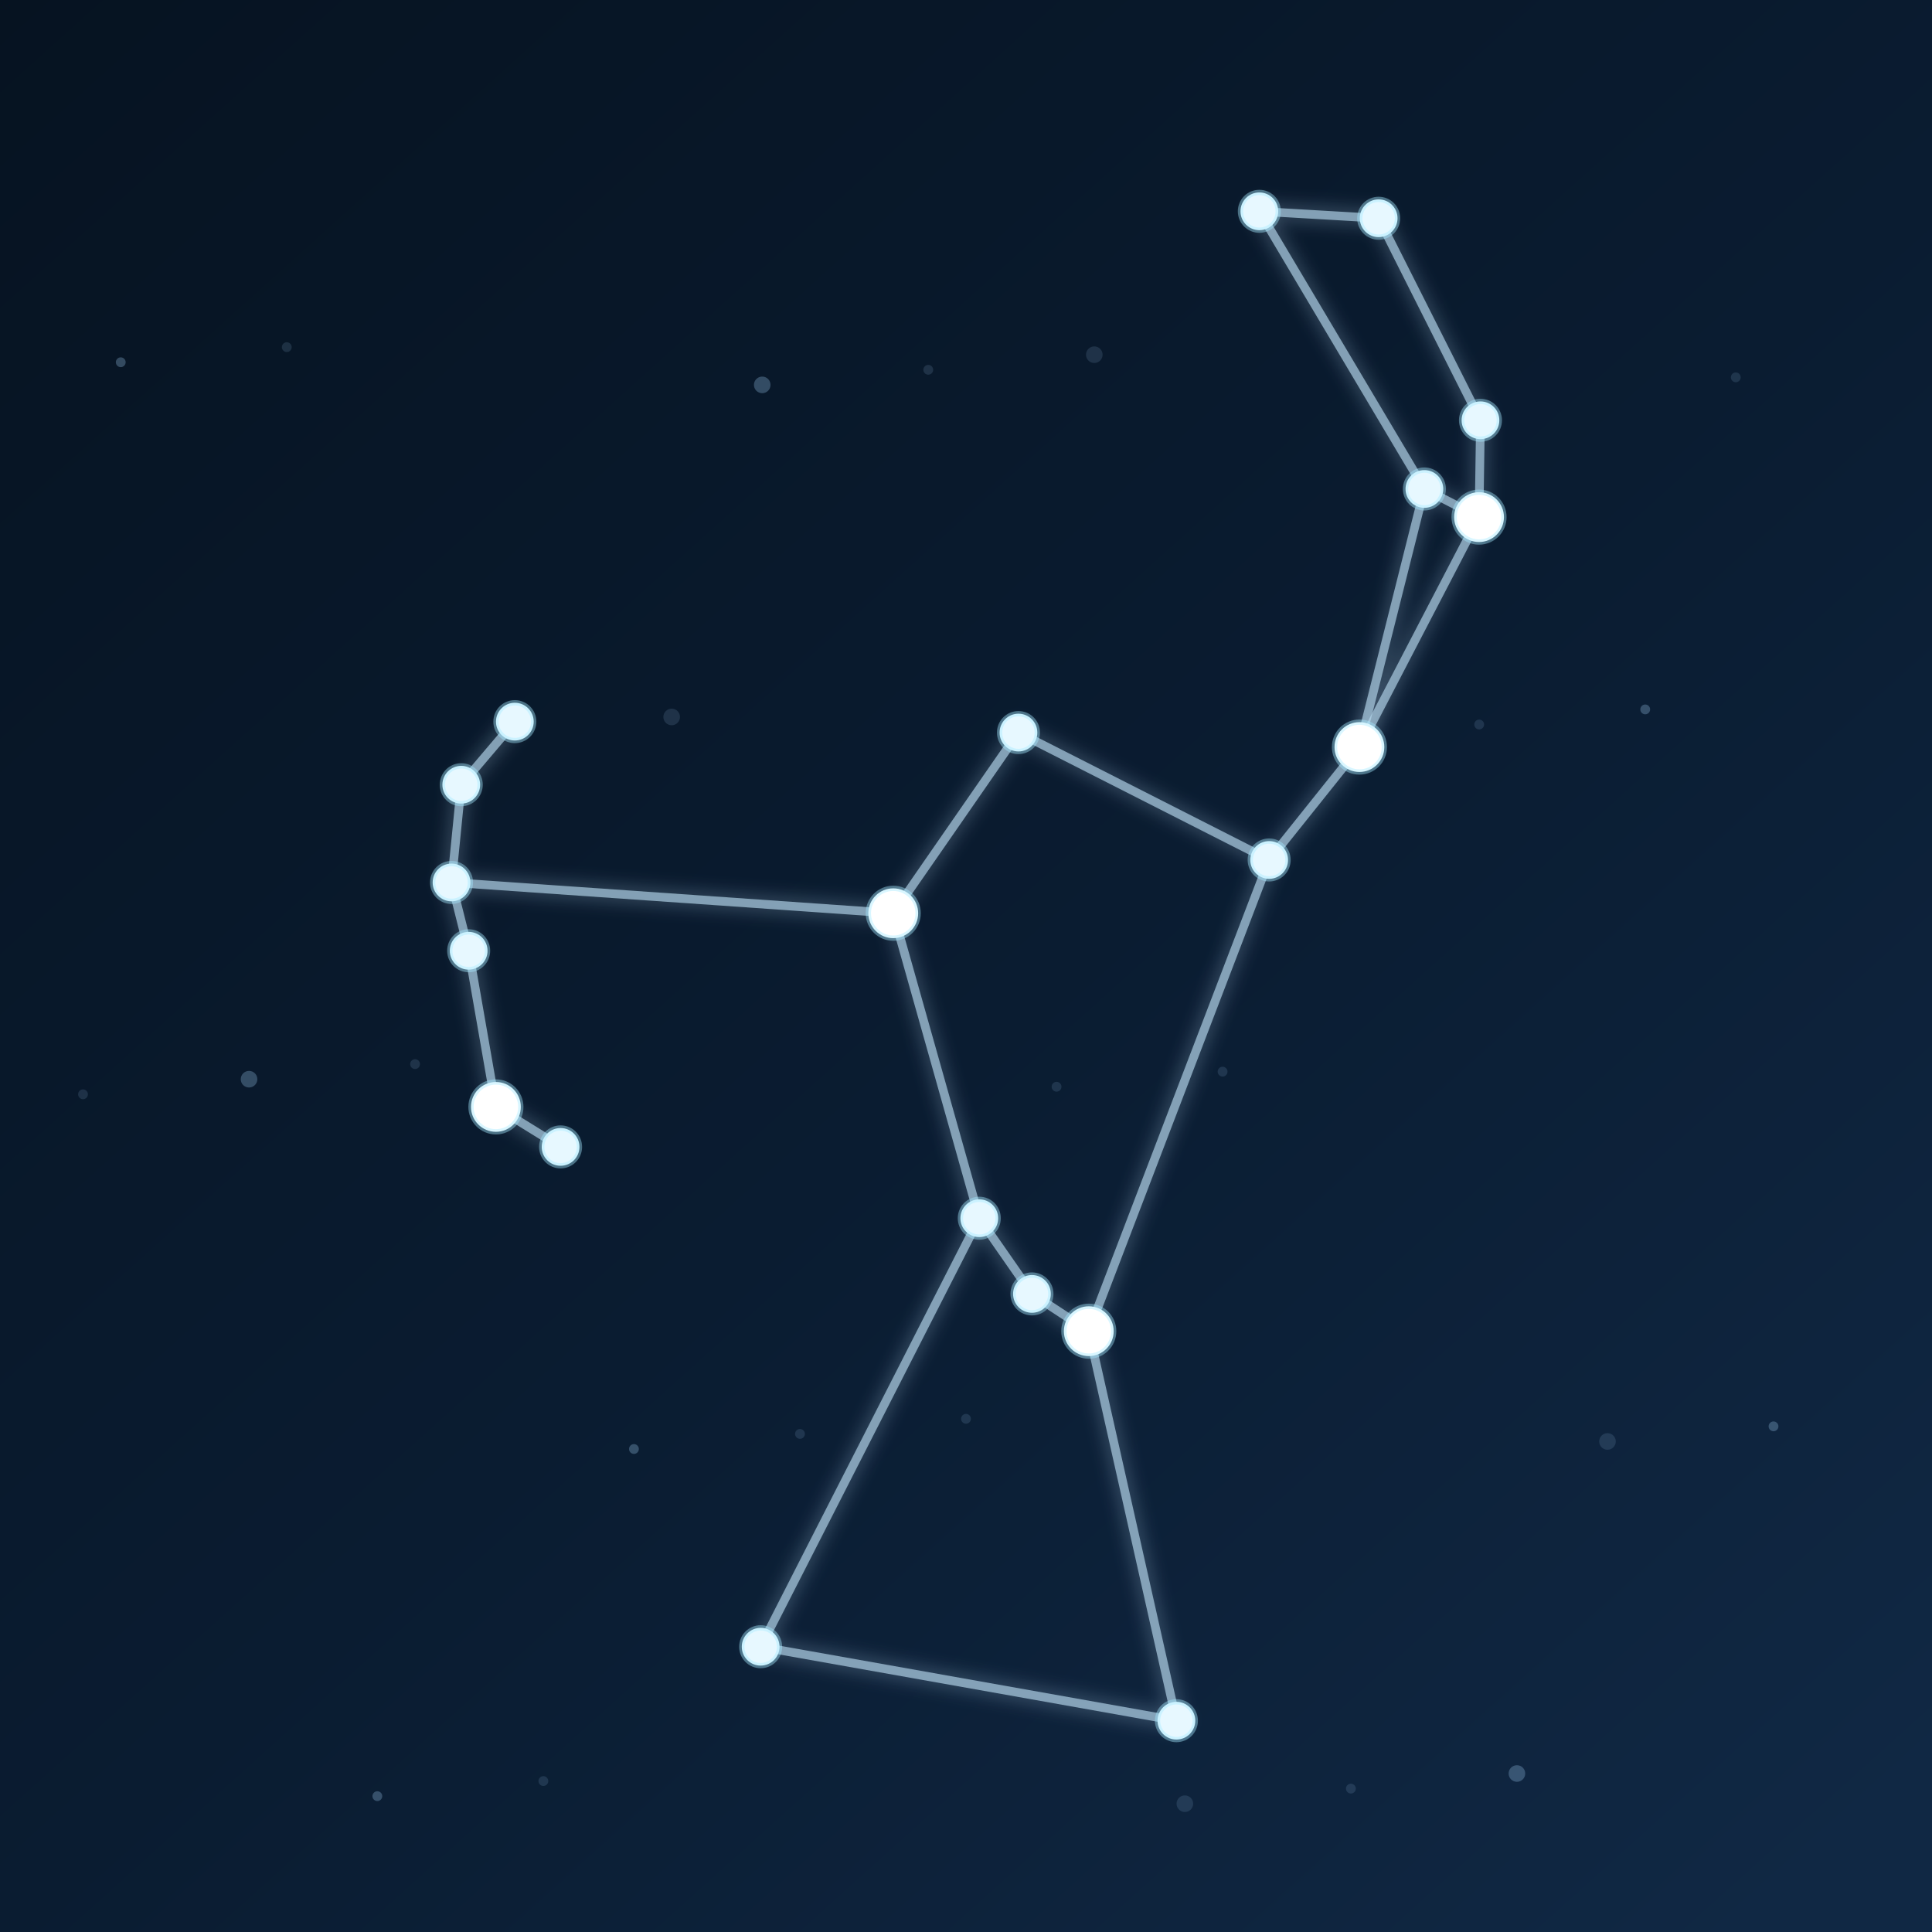
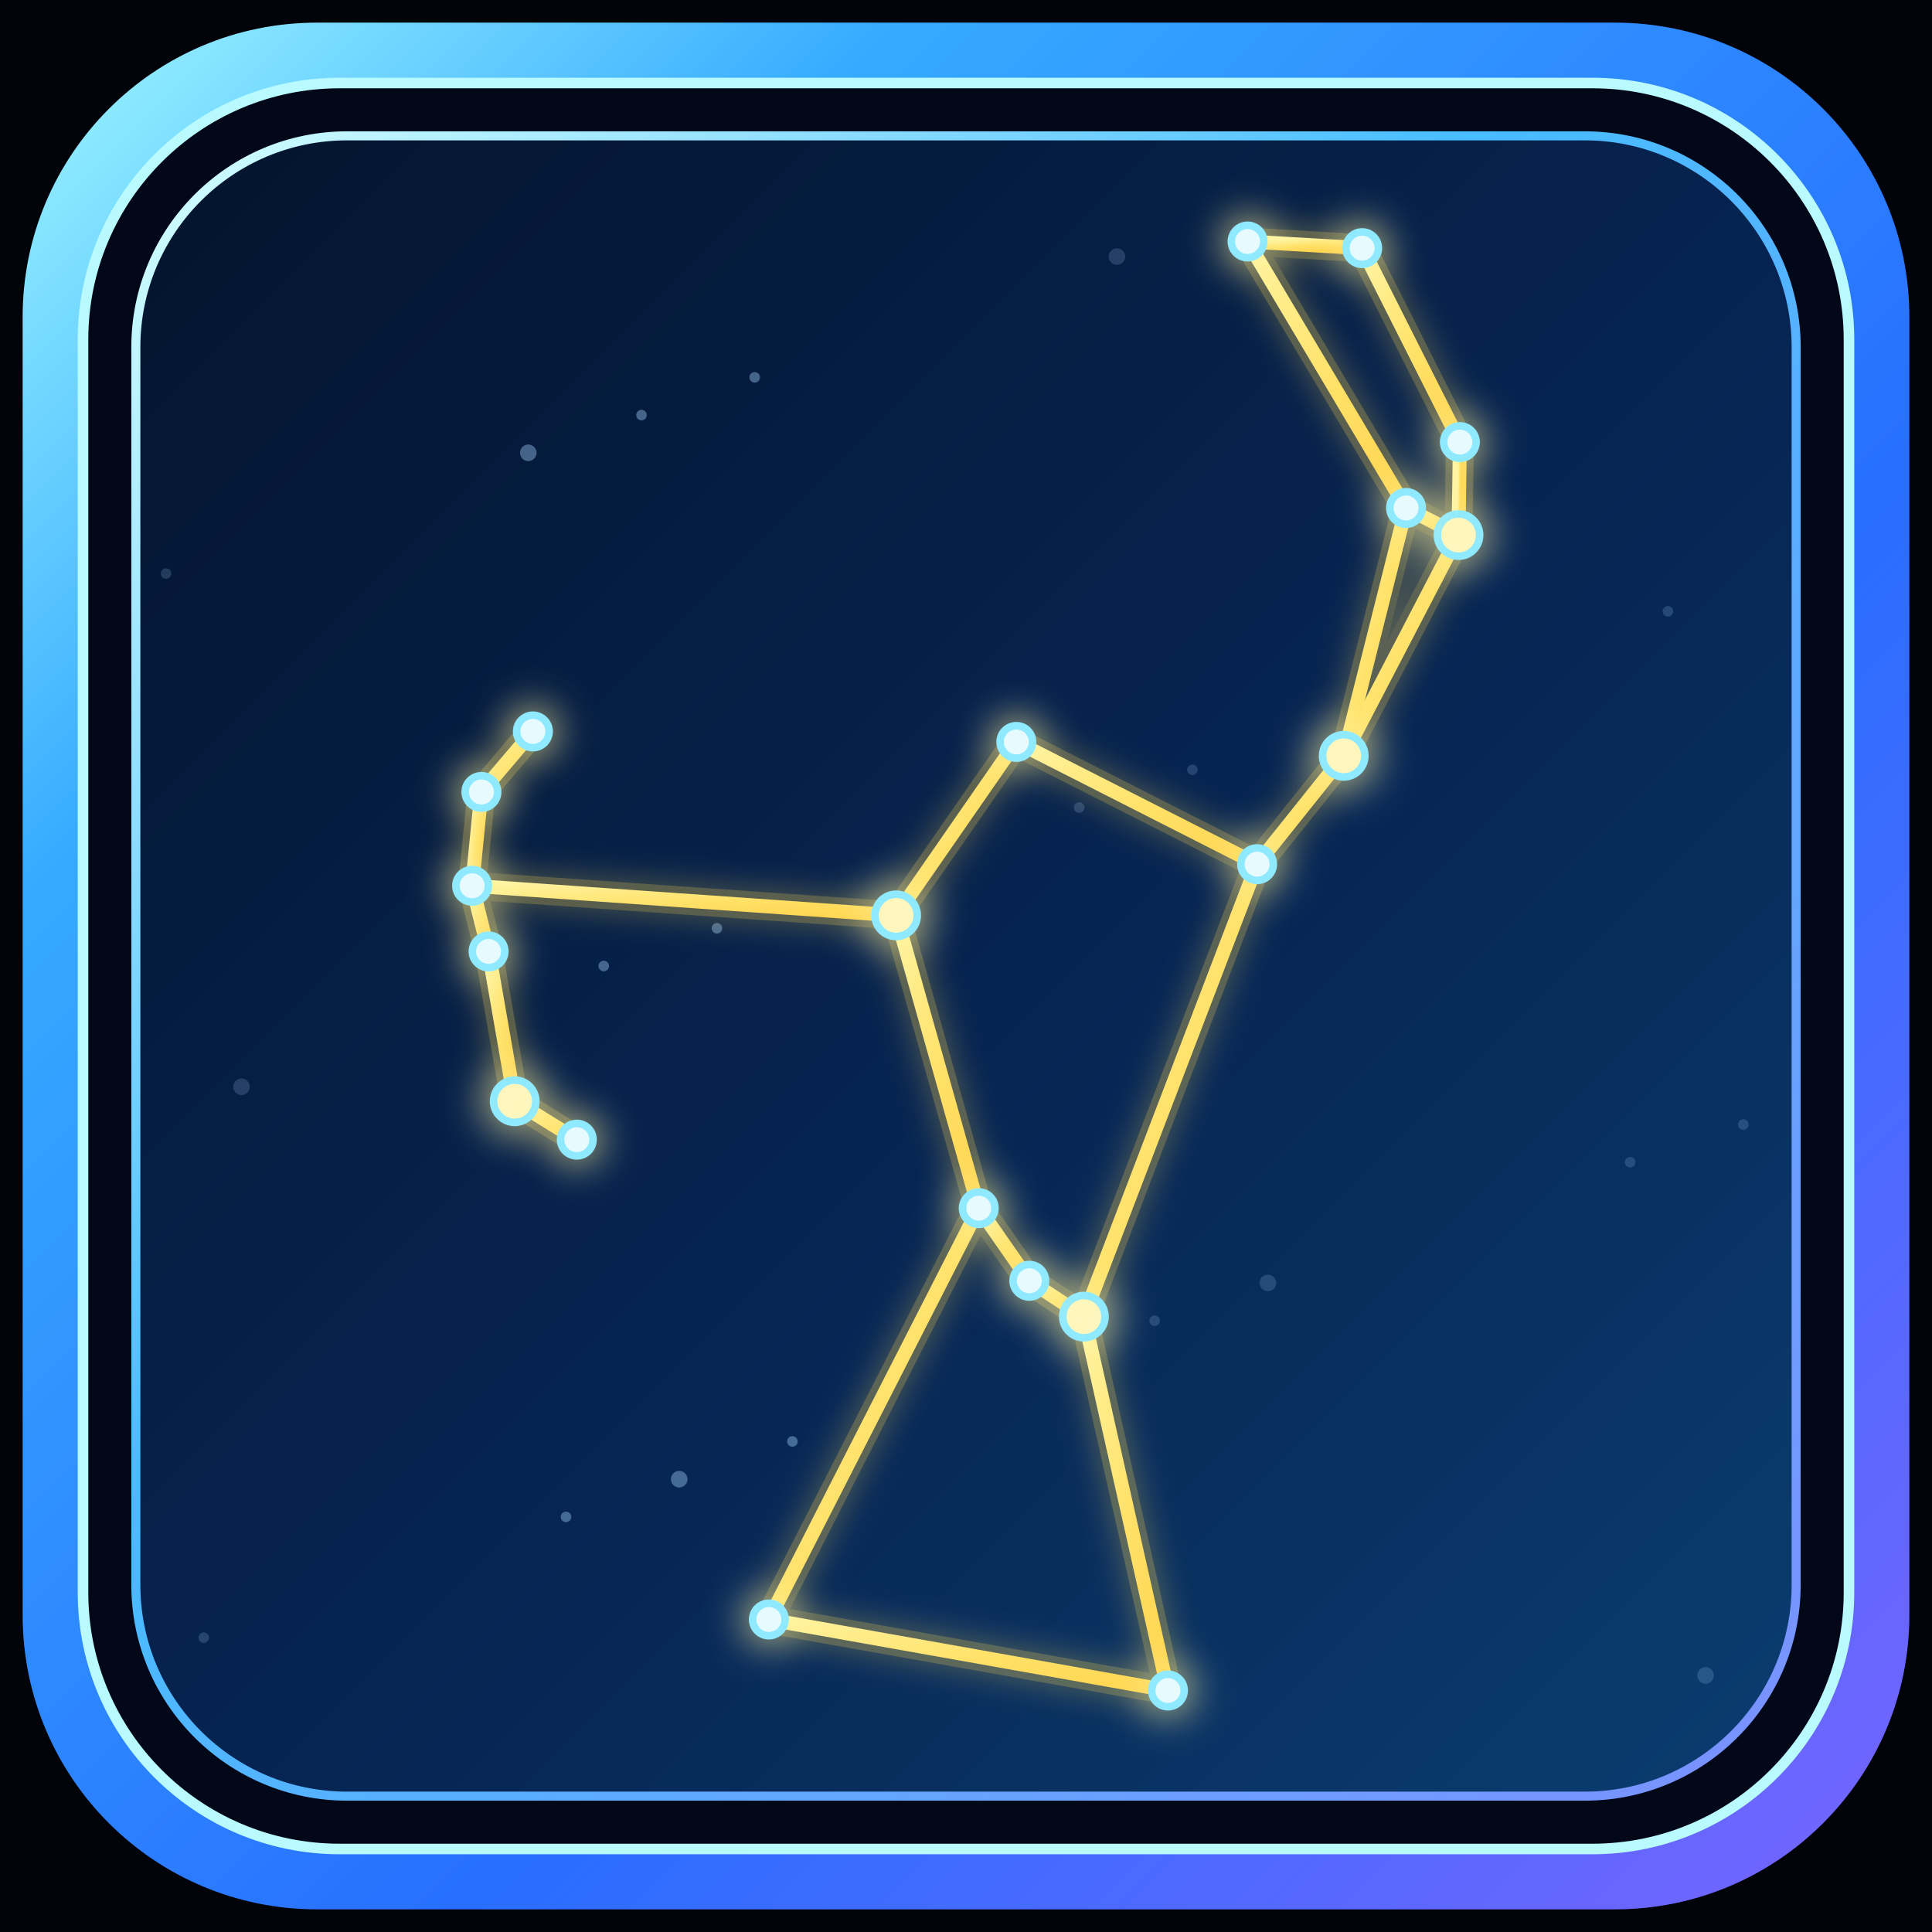
<svg xmlns="http://www.w3.org/2000/svg" width="256" height="256" viewBox="0 0 256 256">
  <defs>
-     <linearGradient id="space" x1="0" y1="0" x2=".9" y2="1">
-       <stop offset="0" stop-color="#061321" />
-       <stop offset=".55" stop-color="#0a1c31" />
-       <stop offset="1" stop-color="#102844" />
+     <linearGradient id="rim" x1="0" y1="0" x2="1" y2="1">
+       <stop offset="0" stop-color="#9ff7ff" />
+       <stop offset=".23" stop-color="#35aaff" />
+       <stop offset=".62" stop-color="#286eff" />
+       <stop offset="1" stop-color="#7864ff" />
    </linearGradient>
-     <filter id="soft" x="-30%" y="-30%" width="160%" height="160%">
-       <feGaussianBlur stdDeviation="1.1" />
+     <linearGradient id="rimInner" x1="0" y1="0" x2="1" y2="1">
+       <stop offset="0" stop-color="#d4ffff" />
+       <stop offset=".4" stop-color="#48bdff" />
+       <stop offset="1" stop-color="#7b91ff" />
+     </linearGradient>
+     <linearGradient id="space" x1="0" y1="0" x2="1" y2="1">
+       <stop offset="0" stop-color="#04142e" />
+       <stop offset=".55" stop-color="#062553" />
+       <stop offset="1" stop-color="#0b3d70" />
+     </linearGradient>
+     <linearGradient id="line" x1="0" y1="0" x2="1" y2="1">
+       <stop offset="0" stop-color="#fff4a1" />
+       <stop offset=".52" stop-color="#ffe26a" />
+       <stop offset="1" stop-color="#ffd44d" />
+     </linearGradient>
+     <filter id="lineGlow" x="-40%" y="-40%" width="180%" height="180%">
+       <feGaussianBlur stdDeviation="2.2" result="blur" />
+       <feMerge>
+         <feMergeNode in="blur" />
+         <feMergeNode in="SourceGraphic" />
+       </feMerge>
+     </filter>
+     <filter id="starGlow" x="-100%" y="-100%" width="300%" height="300%">
+       <feGaussianBlur stdDeviation="2.4" />
    </filter>
  </defs>
-   <rect width="256" height="256" fill="url(#space)" />
-   <circle cx="101" cy="51" r="1.1" fill="#91bce1" opacity="0.32" />
-   <circle cx="11" cy="145" r="0.65" fill="#91bce1" opacity="0.16" />
-   <circle cx="84" cy="192" r="0.65" fill="#91bce1" opacity="0.32" />
-   <circle cx="157" cy="239" r="1.1" fill="#91bce1" opacity="0.16" />
-   <circle cx="230" cy="50" r="0.65" fill="#91bce1" opacity="0.16" />
-   <circle cx="140" cy="144" r="0.65" fill="#91bce1" opacity="0.16" />
-   <circle cx="213" cy="191" r="1.1" fill="#91bce1" opacity="0.16" />
-   <circle cx="50" cy="238" r="0.65" fill="#91bce1" opacity="0.32" />
-   <circle cx="123" cy="49" r="0.65" fill="#91bce1" opacity="0.16" />
-   <circle cx="196" cy="96" r="0.65" fill="#91bce1" opacity="0.16" />
-   <circle cx="33" cy="143" r="1.1" fill="#91bce1" opacity="0.32" />
-   <circle cx="106" cy="190" r="0.65" fill="#91bce1" opacity="0.16" />
-   <circle cx="179" cy="237" r="0.65" fill="#91bce1" opacity="0.16" />
-   <circle cx="16" cy="48" r="0.65" fill="#91bce1" opacity="0.32" />
-   <circle cx="89" cy="95" r="1.1" fill="#91bce1" opacity="0.16" />
-   <circle cx="162" cy="142" r="0.65" fill="#91bce1" opacity="0.16" />
-   <circle cx="235" cy="189" r="0.65" fill="#91bce1" opacity="0.32" />
-   <circle cx="72" cy="236" r="0.65" fill="#91bce1" opacity="0.16" />
-   <circle cx="145" cy="47" r="1.1" fill="#91bce1" opacity="0.16" />
-   <circle cx="218" cy="94" r="0.65" fill="#91bce1" opacity="0.32" />
-   <circle cx="55" cy="141" r="0.65" fill="#91bce1" opacity="0.16" />
-   <circle cx="128" cy="188" r="0.65" fill="#91bce1" opacity="0.16" />
-   <circle cx="201" cy="235" r="1.1" fill="#91bce1" opacity="0.32" />
-   <circle cx="38" cy="46" r="0.65" fill="#91bce1" opacity="0.16" />
-   <g fill="none" stroke="#a7c7df" stroke-opacity=".27" stroke-width="2.2" stroke-linecap="round" stroke-linejoin="round" filter="url(#soft)">
-     <line x1="144.27" y1="176.39" x2="136.74" y2="171.45" />
-     <line x1="144.27" y1="176.39" x2="168.17" y2="113.95" />
-     <line x1="144.27" y1="176.39" x2="155.88" y2="228.00" />
-     <line x1="136.74" y1="171.45" x2="129.76" y2="161.42" />
-     <line x1="129.76" y1="161.42" x2="100.79" y2="218.20" />
-     <line x1="129.76" y1="161.42" x2="118.36" y2="121.01" />
-     <line x1="196.17" y1="55.69" x2="195.98" y2="68.52" />
-     <line x1="196.17" y1="55.69" x2="182.68" y2="28.92" />
-     <line x1="195.98" y1="68.52" x2="188.74" y2="64.79" />
-     <line x1="195.98" y1="68.52" x2="180.13" y2="98.99" />
-     <line x1="182.68" y1="28.92" x2="166.87" y2="28.00" />
-     <line x1="166.87" y1="28.00" x2="188.74" y2="64.79" />
-     <line x1="188.74" y1="64.79" x2="180.13" y2="98.99" />
-     <line x1="180.13" y1="98.99" x2="168.17" y2="113.95" />
-     <line x1="168.17" y1="113.95" x2="134.95" y2="97.07" />
-     <line x1="155.88" y1="228.00" x2="100.79" y2="218.20" />
-     <line x1="118.36" y1="121.01" x2="134.95" y2="97.07" />
-     <line x1="118.36" y1="121.01" x2="59.83" y2="116.93" />
-     <line x1="59.83" y1="116.93" x2="62.10" y2="125.98" />
-     <line x1="59.83" y1="116.93" x2="61.12" y2="103.98" />
-     <line x1="62.10" y1="125.98" x2="65.71" y2="146.67" />
-     <line x1="65.71" y1="146.67" x2="74.28" y2="151.97" />
-     <line x1="61.12" y1="103.98" x2="68.22" y2="95.62" />
+   <rect width="256" height="256" rx="0" fill="#010308" />
+   <rect x="3" y="3" width="250" height="250" rx="39" fill="url(#rim)" />
+   <rect x="11" y="11" width="234" height="234" rx="34" fill="#020817" stroke="#b9faff" stroke-width="1.4" />
+   <rect x="18" y="18" width="220" height="220" rx="28" fill="url(#space)" stroke="url(#rimInner)" stroke-width="1.2" />
+   <circle cx="70" cy="60" r="1.1" fill="#9ec9f0" opacity="0.42" />
+   <circle cx="143" cy="107" r="0.7" fill="#9ec9f0" opacity="0.2" />
+   <circle cx="216" cy="154" r="0.7" fill="#9ec9f0" opacity="0.2" />
+   <circle cx="75" cy="201" r="0.7" fill="#9ec9f0" opacity="0.42" />
+   <circle cx="148" cy="34" r="1.1" fill="#9ec9f0" opacity="0.2" />
+   <circle cx="221" cy="81" r="0.7" fill="#9ec9f0" opacity="0.2" />
+   <circle cx="80" cy="128" r="0.7" fill="#9ec9f0" opacity="0.42" />
+   <circle cx="153" cy="175" r="0.7" fill="#9ec9f0" opacity="0.2" />
+   <circle cx="226" cy="222" r="1.1" fill="#9ec9f0" opacity="0.2" />
+   <circle cx="85" cy="55" r="0.7" fill="#9ec9f0" opacity="0.42" />
+   <circle cx="158" cy="102" r="0.7" fill="#9ec9f0" opacity="0.2" />
+   <circle cx="231" cy="149" r="0.7" fill="#9ec9f0" opacity="0.2" />
+   <circle cx="90" cy="196" r="1.1" fill="#9ec9f0" opacity="0.42" />
+   <circle cx="22" cy="76" r="0.7" fill="#9ec9f0" opacity="0.2" />
+   <circle cx="95" cy="123" r="0.7" fill="#9ec9f0" opacity="0.42" />
+   <circle cx="168" cy="170" r="1.1" fill="#9ec9f0" opacity="0.2" />
+   <circle cx="27" cy="217" r="0.7" fill="#9ec9f0" opacity="0.2" />
+   <circle cx="100" cy="50" r="0.7" fill="#9ec9f0" opacity="0.42" />
+   <circle cx="32" cy="144" r="1.1" fill="#9ec9f0" opacity="0.2" />
+   <circle cx="105" cy="191" r="0.7" fill="#9ec9f0" opacity="0.42" />
+   <g fill="none" stroke="#ffd957" stroke-width="3.7" stroke-linecap="round" stroke-linejoin="round" opacity=".34" filter="url(#lineGlow)">
+     <line x1="143.62" y1="174.46" x2="136.39" y2="169.71" />
+     <line x1="143.62" y1="174.46" x2="166.57" y2="114.51" />
+     <line x1="143.62" y1="174.46" x2="154.76" y2="224.00" />
+     <line x1="136.39" y1="169.71" x2="129.69" y2="160.09" />
+     <line x1="129.69" y1="160.09" x2="101.88" y2="214.59" />
+     <line x1="129.69" y1="160.09" x2="118.74" y2="121.29" />
+     <line x1="193.44" y1="58.58" x2="193.26" y2="70.90" />
+     <line x1="193.44" y1="58.58" x2="180.49" y2="32.88" />
+     <line x1="193.26" y1="70.90" x2="186.31" y2="67.31" />
+     <line x1="193.26" y1="70.90" x2="178.05" y2="100.15" />
+     <line x1="180.49" y1="32.88" x2="165.31" y2="32.00" />
+     <line x1="165.31" y1="32.00" x2="186.31" y2="67.31" />
+     <line x1="186.31" y1="67.31" x2="178.05" y2="100.15" />
+     <line x1="178.05" y1="100.15" x2="166.57" y2="114.51" />
+     <line x1="166.57" y1="114.51" x2="134.67" y2="98.31" />
+     <line x1="154.76" y1="224.00" x2="101.88" y2="214.59" />
+     <line x1="118.74" y1="121.29" x2="134.67" y2="98.31" />
+     <line x1="118.74" y1="121.29" x2="62.56" y2="117.37" />
+     <line x1="62.56" y1="117.37" x2="64.74" y2="126.07" />
+     <line x1="62.56" y1="117.37" x2="63.79" y2="104.94" />
+     <line x1="64.74" y1="126.07" x2="68.20" y2="145.92" />
+     <line x1="68.20" y1="145.92" x2="76.43" y2="151.01" />
+     <line x1="63.79" y1="104.94" x2="70.61" y2="96.92" />
  </g>
-   <g fill="none" stroke="#b6d7ec" stroke-opacity=".65" stroke-width="1.15" stroke-linecap="round" stroke-linejoin="round">
-     <line x1="144.27" y1="176.39" x2="136.74" y2="171.45" />
-     <line x1="144.27" y1="176.39" x2="168.17" y2="113.95" />
-     <line x1="144.27" y1="176.39" x2="155.88" y2="228.00" />
-     <line x1="136.74" y1="171.45" x2="129.76" y2="161.42" />
-     <line x1="129.76" y1="161.42" x2="100.79" y2="218.20" />
-     <line x1="129.76" y1="161.42" x2="118.36" y2="121.01" />
-     <line x1="196.17" y1="55.69" x2="195.98" y2="68.52" />
-     <line x1="196.17" y1="55.69" x2="182.68" y2="28.92" />
-     <line x1="195.98" y1="68.52" x2="188.74" y2="64.79" />
-     <line x1="195.98" y1="68.52" x2="180.13" y2="98.99" />
-     <line x1="182.68" y1="28.92" x2="166.87" y2="28.00" />
-     <line x1="166.87" y1="28.00" x2="188.74" y2="64.79" />
-     <line x1="188.74" y1="64.79" x2="180.13" y2="98.99" />
-     <line x1="180.13" y1="98.99" x2="168.17" y2="113.95" />
-     <line x1="168.17" y1="113.95" x2="134.95" y2="97.07" />
-     <line x1="155.88" y1="228.00" x2="100.79" y2="218.20" />
-     <line x1="118.36" y1="121.01" x2="134.95" y2="97.07" />
-     <line x1="118.36" y1="121.01" x2="59.83" y2="116.93" />
-     <line x1="59.83" y1="116.93" x2="62.10" y2="125.98" />
-     <line x1="59.83" y1="116.93" x2="61.12" y2="103.98" />
-     <line x1="62.10" y1="125.98" x2="65.71" y2="146.67" />
-     <line x1="65.71" y1="146.67" x2="74.28" y2="151.97" />
-     <line x1="61.12" y1="103.98" x2="68.22" y2="95.62" />
+   <g fill="none" stroke="url(#line)" stroke-width="1.85" stroke-linecap="round" stroke-linejoin="round">
+     <line x1="143.62" y1="174.46" x2="136.39" y2="169.71" />
+     <line x1="143.62" y1="174.46" x2="166.57" y2="114.51" />
+     <line x1="143.62" y1="174.46" x2="154.76" y2="224.00" />
+     <line x1="136.39" y1="169.71" x2="129.69" y2="160.09" />
+     <line x1="129.69" y1="160.09" x2="101.88" y2="214.59" />
+     <line x1="129.69" y1="160.09" x2="118.74" y2="121.29" />
+     <line x1="193.44" y1="58.58" x2="193.26" y2="70.90" />
+     <line x1="193.44" y1="58.58" x2="180.49" y2="32.88" />
+     <line x1="193.26" y1="70.90" x2="186.31" y2="67.31" />
+     <line x1="193.26" y1="70.90" x2="178.05" y2="100.15" />
+     <line x1="180.49" y1="32.88" x2="165.31" y2="32.00" />
+     <line x1="165.31" y1="32.00" x2="186.31" y2="67.31" />
+     <line x1="186.31" y1="67.31" x2="178.05" y2="100.15" />
+     <line x1="178.05" y1="100.15" x2="166.57" y2="114.51" />
+     <line x1="166.57" y1="114.51" x2="134.67" y2="98.31" />
+     <line x1="154.76" y1="224.00" x2="101.88" y2="214.59" />
+     <line x1="118.74" y1="121.29" x2="134.67" y2="98.31" />
+     <line x1="118.74" y1="121.29" x2="62.56" y2="117.37" />
+     <line x1="62.56" y1="117.37" x2="64.74" y2="126.07" />
+     <line x1="62.56" y1="117.37" x2="63.79" y2="104.94" />
+     <line x1="64.74" y1="126.07" x2="68.20" y2="145.92" />
+     <line x1="68.20" y1="145.92" x2="76.43" y2="151.01" />
+     <line x1="63.79" y1="104.94" x2="70.61" y2="96.92" />
  </g>
-   <circle cx="144.27" cy="176.39" r="3.3" fill="#ffffff" stroke="#a5e9ff" stroke-opacity=".42" stroke-width=".7" />
-   <circle cx="136.74" cy="171.45" r="2.5" fill="#e7f8ff" stroke="#a5e9ff" stroke-opacity=".42" stroke-width=".7" />
-   <circle cx="129.76" cy="161.42" r="2.5" fill="#e7f8ff" stroke="#a5e9ff" stroke-opacity=".42" stroke-width=".7" />
-   <circle cx="196.17" cy="55.69" r="2.5" fill="#e7f8ff" stroke="#a5e9ff" stroke-opacity=".42" stroke-width=".7" />
-   <circle cx="195.98" cy="68.52" r="3.3" fill="#ffffff" stroke="#a5e9ff" stroke-opacity=".42" stroke-width=".7" />
-   <circle cx="182.68" cy="28.92" r="2.5" fill="#e7f8ff" stroke="#a5e9ff" stroke-opacity=".42" stroke-width=".7" />
-   <circle cx="166.87" cy="28.00" r="2.5" fill="#e7f8ff" stroke="#a5e9ff" stroke-opacity=".42" stroke-width=".7" />
-   <circle cx="188.74" cy="64.79" r="2.5" fill="#e7f8ff" stroke="#a5e9ff" stroke-opacity=".42" stroke-width=".7" />
-   <circle cx="180.13" cy="98.99" r="3.3" fill="#ffffff" stroke="#a5e9ff" stroke-opacity=".42" stroke-width=".7" />
-   <circle cx="168.17" cy="113.95" r="2.5" fill="#e7f8ff" stroke="#a5e9ff" stroke-opacity=".42" stroke-width=".7" />
-   <circle cx="155.88" cy="228.00" r="2.5" fill="#e7f8ff" stroke="#a5e9ff" stroke-opacity=".42" stroke-width=".7" />
-   <circle cx="100.79" cy="218.20" r="2.5" fill="#e7f8ff" stroke="#a5e9ff" stroke-opacity=".42" stroke-width=".7" />
-   <circle cx="118.36" cy="121.01" r="3.3" fill="#ffffff" stroke="#a5e9ff" stroke-opacity=".42" stroke-width=".7" />
-   <circle cx="134.95" cy="97.07" r="2.5" fill="#e7f8ff" stroke="#a5e9ff" stroke-opacity=".42" stroke-width=".7" />
-   <circle cx="59.83" cy="116.93" r="2.5" fill="#e7f8ff" stroke="#a5e9ff" stroke-opacity=".42" stroke-width=".7" />
-   <circle cx="62.10" cy="125.98" r="2.5" fill="#e7f8ff" stroke="#a5e9ff" stroke-opacity=".42" stroke-width=".7" />
-   <circle cx="65.71" cy="146.67" r="3.3" fill="#ffffff" stroke="#a5e9ff" stroke-opacity=".42" stroke-width=".7" />
-   <circle cx="74.28" cy="151.97" r="2.5" fill="#e7f8ff" stroke="#a5e9ff" stroke-opacity=".42" stroke-width=".7" />
-   <circle cx="61.12" cy="103.98" r="2.5" fill="#e7f8ff" stroke="#a5e9ff" stroke-opacity=".42" stroke-width=".7" />
-   <circle cx="68.22" cy="95.62" r="2.5" fill="#e7f8ff" stroke="#a5e9ff" stroke-opacity=".42" stroke-width=".7" />
+   <g>
+     <circle cx="143.62" cy="174.46" r="5.1" fill="#fff5a8" opacity=".45" filter="url(#starGlow)" />
+     <circle cx="143.62" cy="174.46" r="2.8" fill="#fff6bd" stroke="#8feaff" stroke-width="1.0" />
+   </g>
+   <g>
+     <circle cx="136.39" cy="169.71" r="4" fill="#fff5a8" opacity=".45" filter="url(#starGlow)" />
+     <circle cx="136.39" cy="169.71" r="2.15" fill="#e7fbff" stroke="#8feaff" stroke-width="1.0" />
+   </g>
+   <g>
+     <circle cx="129.69" cy="160.09" r="4" fill="#fff5a8" opacity=".45" filter="url(#starGlow)" />
+     <circle cx="129.69" cy="160.09" r="2.15" fill="#e7fbff" stroke="#8feaff" stroke-width="1.0" />
+   </g>
+   <g>
+     <circle cx="193.44" cy="58.58" r="4" fill="#fff5a8" opacity=".45" filter="url(#starGlow)" />
+     <circle cx="193.44" cy="58.58" r="2.15" fill="#e7fbff" stroke="#8feaff" stroke-width="1.0" />
+   </g>
+   <g>
+     <circle cx="193.26" cy="70.90" r="5.1" fill="#fff5a8" opacity=".45" filter="url(#starGlow)" />
+     <circle cx="193.26" cy="70.90" r="2.8" fill="#fff6bd" stroke="#8feaff" stroke-width="1.0" />
+   </g>
+   <g>
+     <circle cx="180.49" cy="32.88" r="4" fill="#fff5a8" opacity=".45" filter="url(#starGlow)" />
+     <circle cx="180.49" cy="32.88" r="2.15" fill="#e7fbff" stroke="#8feaff" stroke-width="1.0" />
+   </g>
+   <g>
+     <circle cx="165.31" cy="32.00" r="4" fill="#fff5a8" opacity=".45" filter="url(#starGlow)" />
+     <circle cx="165.31" cy="32.00" r="2.15" fill="#e7fbff" stroke="#8feaff" stroke-width="1.0" />
+   </g>
+   <g>
+     <circle cx="186.31" cy="67.31" r="4" fill="#fff5a8" opacity=".45" filter="url(#starGlow)" />
+     <circle cx="186.31" cy="67.31" r="2.15" fill="#e7fbff" stroke="#8feaff" stroke-width="1.0" />
+   </g>
+   <g>
+     <circle cx="178.05" cy="100.15" r="5.1" fill="#fff5a8" opacity=".45" filter="url(#starGlow)" />
+     <circle cx="178.05" cy="100.15" r="2.8" fill="#fff6bd" stroke="#8feaff" stroke-width="1.0" />
+   </g>
+   <g>
+     <circle cx="166.57" cy="114.51" r="4" fill="#fff5a8" opacity=".45" filter="url(#starGlow)" />
+     <circle cx="166.57" cy="114.51" r="2.15" fill="#e7fbff" stroke="#8feaff" stroke-width="1.0" />
+   </g>
+   <g>
+     <circle cx="154.76" cy="224.00" r="4" fill="#fff5a8" opacity=".45" filter="url(#starGlow)" />
+     <circle cx="154.76" cy="224.00" r="2.15" fill="#e7fbff" stroke="#8feaff" stroke-width="1.0" />
+   </g>
+   <g>
+     <circle cx="101.88" cy="214.59" r="4" fill="#fff5a8" opacity=".45" filter="url(#starGlow)" />
+     <circle cx="101.88" cy="214.59" r="2.15" fill="#e7fbff" stroke="#8feaff" stroke-width="1.0" />
+   </g>
+   <g>
+     <circle cx="118.74" cy="121.29" r="5.1" fill="#fff5a8" opacity=".45" filter="url(#starGlow)" />
+     <circle cx="118.74" cy="121.29" r="2.8" fill="#fff6bd" stroke="#8feaff" stroke-width="1.0" />
+   </g>
+   <g>
+     <circle cx="134.67" cy="98.31" r="4" fill="#fff5a8" opacity=".45" filter="url(#starGlow)" />
+     <circle cx="134.67" cy="98.31" r="2.15" fill="#e7fbff" stroke="#8feaff" stroke-width="1.0" />
+   </g>
+   <g>
+     <circle cx="62.56" cy="117.37" r="4" fill="#fff5a8" opacity=".45" filter="url(#starGlow)" />
+     <circle cx="62.56" cy="117.37" r="2.15" fill="#e7fbff" stroke="#8feaff" stroke-width="1.0" />
+   </g>
+   <g>
+     <circle cx="64.74" cy="126.07" r="4" fill="#fff5a8" opacity=".45" filter="url(#starGlow)" />
+     <circle cx="64.74" cy="126.07" r="2.15" fill="#e7fbff" stroke="#8feaff" stroke-width="1.0" />
+   </g>
+   <g>
+     <circle cx="68.20" cy="145.92" r="5.1" fill="#fff5a8" opacity=".45" filter="url(#starGlow)" />
+     <circle cx="68.20" cy="145.92" r="2.8" fill="#fff6bd" stroke="#8feaff" stroke-width="1.0" />
+   </g>
+   <g>
+     <circle cx="76.43" cy="151.01" r="4" fill="#fff5a8" opacity=".45" filter="url(#starGlow)" />
+     <circle cx="76.43" cy="151.01" r="2.15" fill="#e7fbff" stroke="#8feaff" stroke-width="1.0" />
+   </g>
+   <g>
+     <circle cx="63.79" cy="104.94" r="4" fill="#fff5a8" opacity=".45" filter="url(#starGlow)" />
+     <circle cx="63.79" cy="104.94" r="2.15" fill="#e7fbff" stroke="#8feaff" stroke-width="1.0" />
+   </g>
+   <g>
+     <circle cx="70.61" cy="96.92" r="4" fill="#fff5a8" opacity=".45" filter="url(#starGlow)" />
+     <circle cx="70.61" cy="96.92" r="2.15" fill="#e7fbff" stroke="#8feaff" stroke-width="1.0" />
+   </g>
</svg>
